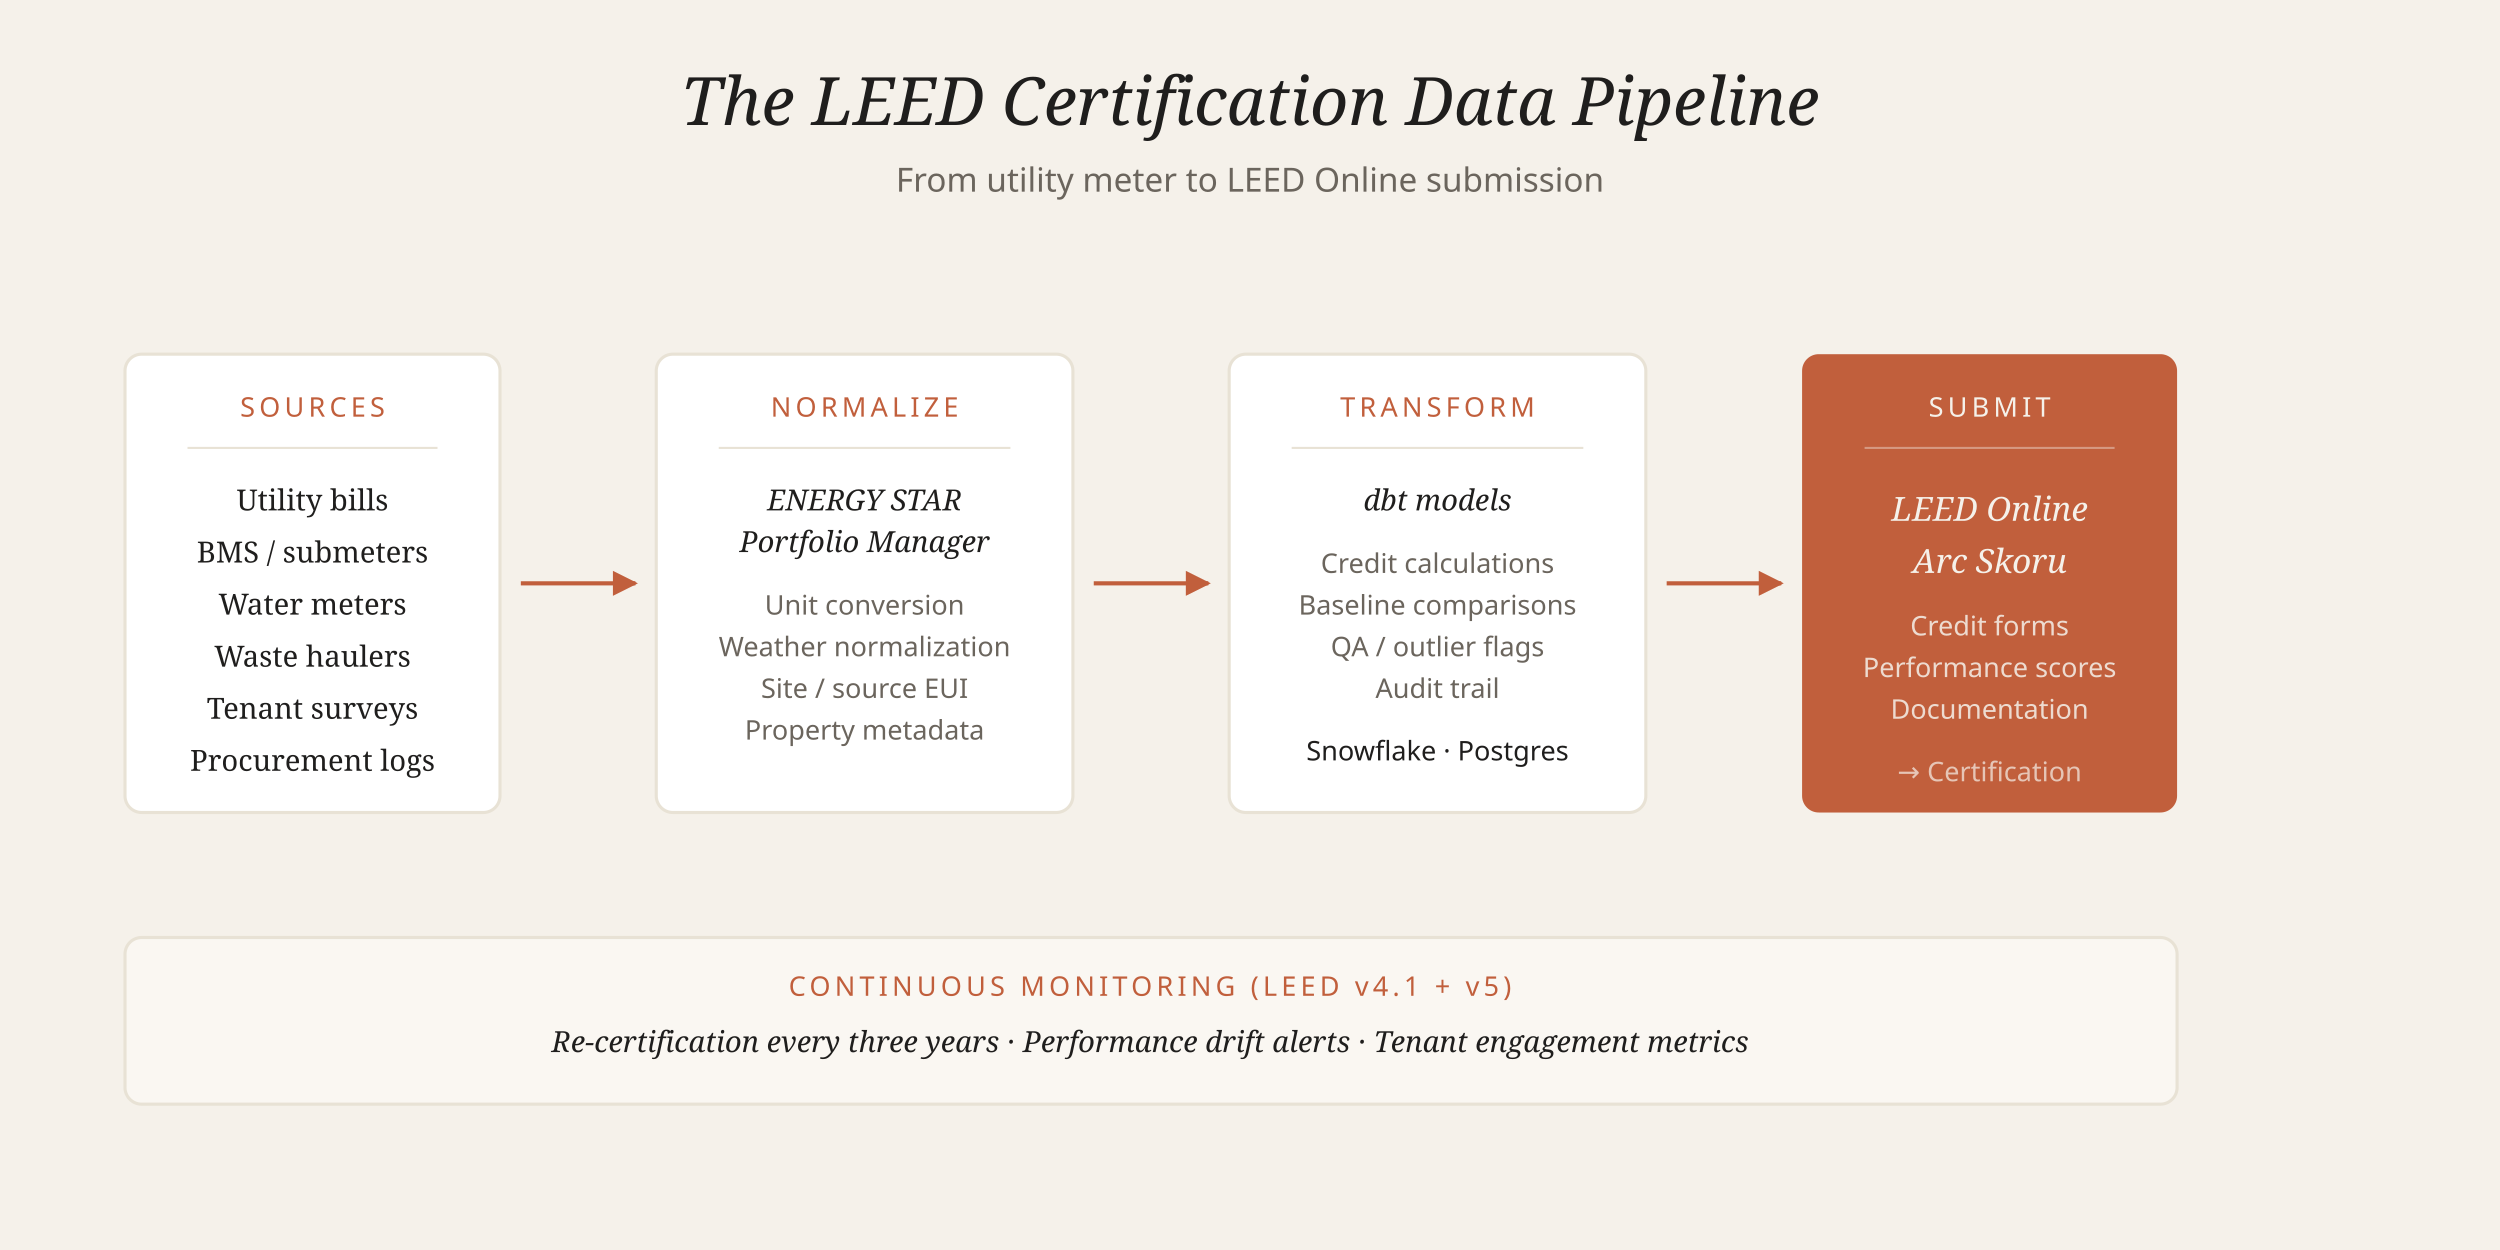
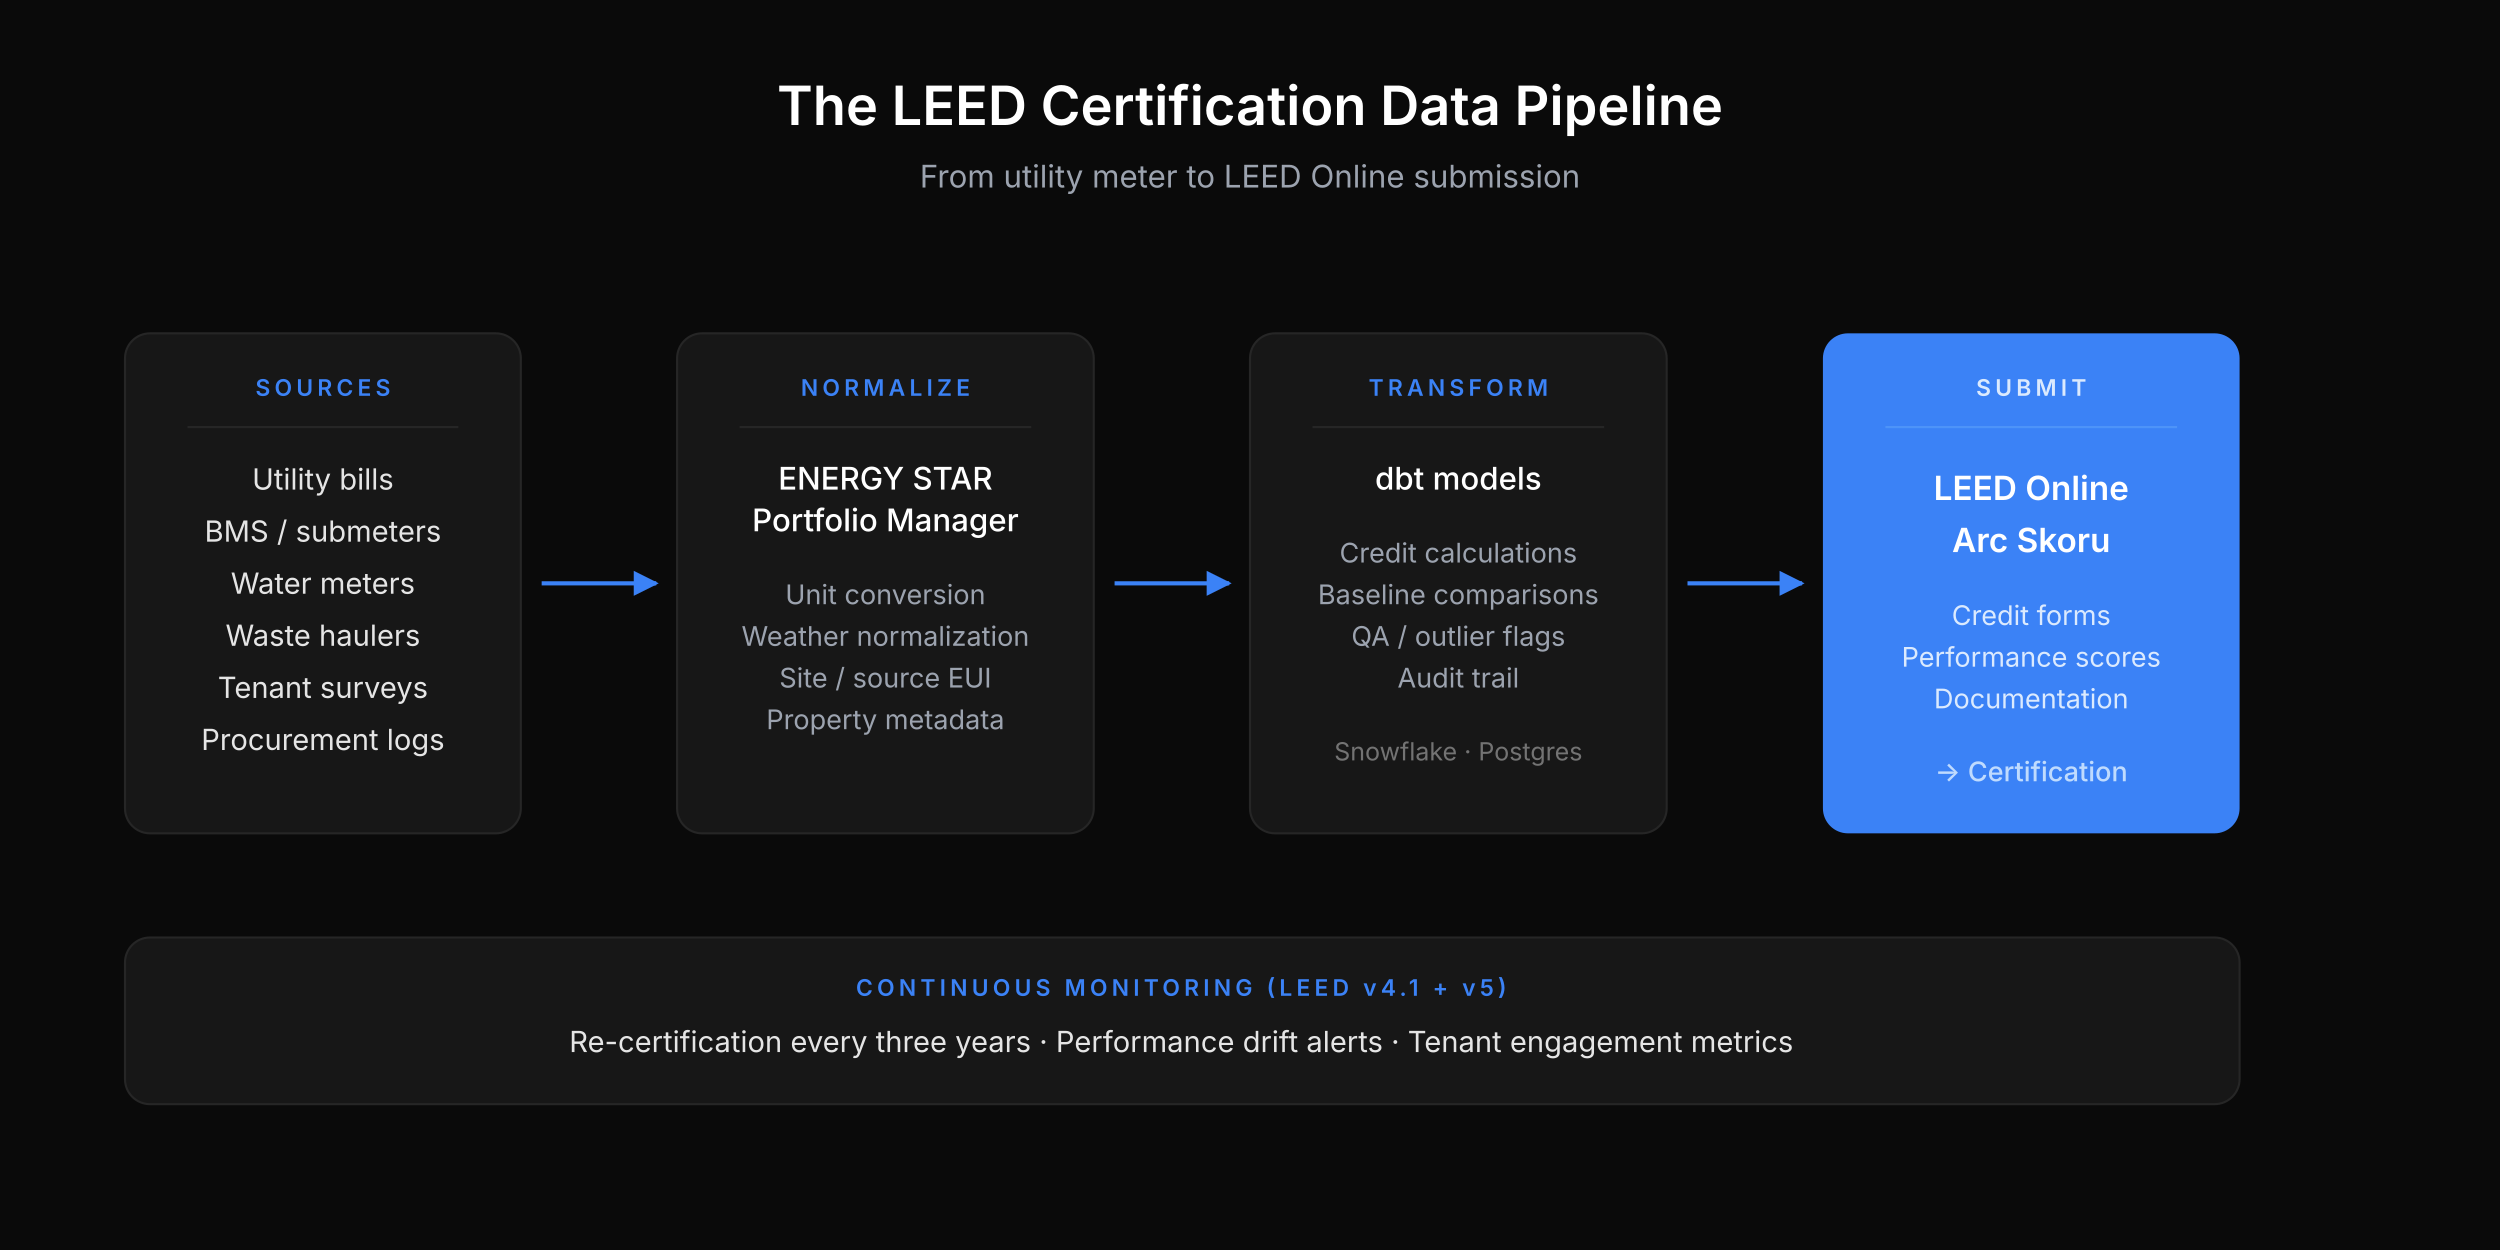
- <svg xmlns="http://www.w3.org/2000/svg" viewBox="0 0 1200 600" font-family="Georgia, 'Iowan Old Style', serif">
-   <rect width="1200" height="600" fill="#F5F1EA" />
-   <text x="600" y="60" text-anchor="middle" font-size="32" fill="#1F1E1D" font-style="italic">The LEED Certification Data Pipeline</text>
-   <text x="600" y="92" text-anchor="middle" font-size="16" fill="#6B655D" font-family="system-ui, sans-serif">From utility meter to LEED Online submission</text>
-   <g>
-     <rect x="60" y="170" width="180" height="220" rx="8" fill="#FFFFFF" stroke="#E8E2D5" stroke-width="1.5" />
-     <text x="150" y="200" text-anchor="middle" font-size="13" fill="#C15F3C" font-family="system-ui, sans-serif" letter-spacing="2">SOURCES</text>
-     <line x1="90" y1="215" x2="210" y2="215" stroke="#E8E2D5" />
-     <text x="150" y="245" text-anchor="middle" font-size="14" fill="#1F1E1D">Utility bills</text>
-     <text x="150" y="270" text-anchor="middle" font-size="14" fill="#1F1E1D">BMS / submeters</text>
-     <text x="150" y="295" text-anchor="middle" font-size="14" fill="#1F1E1D">Water meters</text>
-     <text x="150" y="320" text-anchor="middle" font-size="14" fill="#1F1E1D">Waste haulers</text>
-     <text x="150" y="345" text-anchor="middle" font-size="14" fill="#1F1E1D">Tenant surveys</text>
-     <text x="150" y="370" text-anchor="middle" font-size="14" fill="#1F1E1D">Procurement logs</text>
+ <svg xmlns="http://www.w3.org/2000/svg" viewBox="0 0 1200 600" font-family="ui-sans-serif, system-ui, -apple-system, sans-serif">
+   <rect width="1200" height="600" fill="#0a0a0a" />
+   <text x="600" y="60" text-anchor="middle" font-size="26" fill="#ffffff" font-weight="600">The LEED Certification Data Pipeline</text>
+   <text x="600" y="90" text-anchor="middle" font-size="15" fill="#9ca3af">From utility meter to LEED Online submission</text>
+   <rect x="60" y="160" width="190" height="240" rx="12" fill="#171717" stroke="#262626" stroke-width="1" />
+   <text x="155" y="190" text-anchor="middle" font-size="11" fill="#3b82f6" letter-spacing="2" font-weight="600">SOURCES</text>
+   <line x1="90" y1="205" x2="220" y2="205" stroke="#262626" />
+   <text x="155" y="235" text-anchor="middle" font-size="14" fill="#e5e5e5">Utility bills</text>
+   <text x="155" y="260" text-anchor="middle" font-size="14" fill="#e5e5e5">BMS / submeters</text>
+   <text x="155" y="285" text-anchor="middle" font-size="14" fill="#e5e5e5">Water meters</text>
+   <text x="155" y="310" text-anchor="middle" font-size="14" fill="#e5e5e5">Waste haulers</text>
+   <text x="155" y="335" text-anchor="middle" font-size="14" fill="#e5e5e5">Tenant surveys</text>
+   <text x="155" y="360" text-anchor="middle" font-size="14" fill="#e5e5e5">Procurement logs</text>
+   <g stroke="#3b82f6" stroke-width="2" fill="none">
+     <path d="M 260 280 L 315 280" marker-end="url(#arrow)" />
  </g>
-   <g stroke="#C15F3C" stroke-width="2" fill="none">
-     <path d="M 250 280 L 305 280" marker-end="url(#arrow)" />
+   <rect x="325" y="160" width="200" height="240" rx="12" fill="#171717" stroke="#262626" stroke-width="1" />
+   <text x="425" y="190" text-anchor="middle" font-size="11" fill="#3b82f6" letter-spacing="2" font-weight="600">NORMALIZE</text>
+   <line x1="355" y1="205" x2="495" y2="205" stroke="#262626" />
+   <text x="425" y="235" text-anchor="middle" font-size="15" fill="#ffffff" font-weight="500">ENERGY STAR</text>
+   <text x="425" y="255" text-anchor="middle" font-size="15" fill="#ffffff" font-weight="500">Portfolio Manager</text>
+   <text x="425" y="290" text-anchor="middle" font-size="13" fill="#9ca3af">Unit conversion</text>
+   <text x="425" y="310" text-anchor="middle" font-size="13" fill="#9ca3af">Weather normalization</text>
+   <text x="425" y="330" text-anchor="middle" font-size="13" fill="#9ca3af">Site / source EUI</text>
+   <text x="425" y="350" text-anchor="middle" font-size="13" fill="#9ca3af">Property metadata</text>
+   <g stroke="#3b82f6" stroke-width="2" fill="none">
+     <path d="M 535 280 L 590 280" marker-end="url(#arrow)" />
  </g>
-   <g>
-     <rect x="315" y="170" width="200" height="220" rx="8" fill="#FFFFFF" stroke="#E8E2D5" stroke-width="1.5" />
-     <text x="415" y="200" text-anchor="middle" font-size="13" fill="#C15F3C" font-family="system-ui, sans-serif" letter-spacing="2">NORMALIZE</text>
-     <line x1="345" y1="215" x2="485" y2="215" stroke="#E8E2D5" />
-     <text x="415" y="245" text-anchor="middle" font-size="14" fill="#1F1E1D" font-style="italic">ENERGY STAR</text>
-     <text x="415" y="265" text-anchor="middle" font-size="14" fill="#1F1E1D" font-style="italic">Portfolio Manager</text>
-     <text x="415" y="295" text-anchor="middle" font-size="13" fill="#6B655D" font-family="system-ui, sans-serif">Unit conversion</text>
-     <text x="415" y="315" text-anchor="middle" font-size="13" fill="#6B655D" font-family="system-ui, sans-serif">Weather normalization</text>
-     <text x="415" y="335" text-anchor="middle" font-size="13" fill="#6B655D" font-family="system-ui, sans-serif">Site / source EUI</text>
-     <text x="415" y="355" text-anchor="middle" font-size="13" fill="#6B655D" font-family="system-ui, sans-serif">Property metadata</text>
+   <rect x="600" y="160" width="200" height="240" rx="12" fill="#171717" stroke="#262626" stroke-width="1" />
+   <text x="700" y="190" text-anchor="middle" font-size="11" fill="#3b82f6" letter-spacing="2" font-weight="600">TRANSFORM</text>
+   <line x1="630" y1="205" x2="770" y2="205" stroke="#262626" />
+   <text x="700" y="235" text-anchor="middle" font-size="15" fill="#ffffff" font-weight="500">dbt models</text>
+   <text x="700" y="270" text-anchor="middle" font-size="13" fill="#9ca3af">Credit calculations</text>
+   <text x="700" y="290" text-anchor="middle" font-size="13" fill="#9ca3af">Baseline comparisons</text>
+   <text x="700" y="310" text-anchor="middle" font-size="13" fill="#9ca3af">QA / outlier flags</text>
+   <text x="700" y="330" text-anchor="middle" font-size="13" fill="#9ca3af">Audit trail</text>
+   <text x="700" y="365" text-anchor="middle" font-size="12" fill="#737373">Snowflake · Postgres</text>
+   <g stroke="#3b82f6" stroke-width="2" fill="none">
+     <path d="M 810 280 L 865 280" marker-end="url(#arrow)" />
  </g>
-   <g stroke="#C15F3C" stroke-width="2" fill="none">
-     <path d="M 525 280 L 580 280" marker-end="url(#arrow)" />
-   </g>
-   <g>
-     <rect x="590" y="170" width="200" height="220" rx="8" fill="#FFFFFF" stroke="#E8E2D5" stroke-width="1.5" />
-     <text x="690" y="200" text-anchor="middle" font-size="13" fill="#C15F3C" font-family="system-ui, sans-serif" letter-spacing="2">TRANSFORM</text>
-     <line x1="620" y1="215" x2="760" y2="215" stroke="#E8E2D5" />
-     <text x="690" y="245" text-anchor="middle" font-size="14" fill="#1F1E1D" font-style="italic">dbt models</text>
-     <text x="690" y="275" text-anchor="middle" font-size="13" fill="#6B655D" font-family="system-ui, sans-serif">Credit calculations</text>
-     <text x="690" y="295" text-anchor="middle" font-size="13" fill="#6B655D" font-family="system-ui, sans-serif">Baseline comparisons</text>
-     <text x="690" y="315" text-anchor="middle" font-size="13" fill="#6B655D" font-family="system-ui, sans-serif">QA / outlier flags</text>
-     <text x="690" y="335" text-anchor="middle" font-size="13" fill="#6B655D" font-family="system-ui, sans-serif">Audit trail</text>
-     <text x="690" y="365" text-anchor="middle" font-size="13" fill="#1F1E1D" font-family="system-ui, sans-serif">Snowflake · Postgres</text>
-   </g>
-   <g stroke="#C15F3C" stroke-width="2" fill="none">
-     <path d="M 800 280 L 855 280" marker-end="url(#arrow)" />
-   </g>
-   <g>
-     <rect x="865" y="170" width="180" height="220" rx="8" fill="#C15F3C" />
-     <text x="955" y="200" text-anchor="middle" font-size="13" fill="#F5F1EA" font-family="system-ui, sans-serif" letter-spacing="2">SUBMIT</text>
-     <line x1="895" y1="215" x2="1015" y2="215" stroke="#F5F1EA" opacity="0.4" />
-     <text x="955" y="250" text-anchor="middle" font-size="16" fill="#F5F1EA" font-style="italic">LEED Online</text>
-     <text x="955" y="275" text-anchor="middle" font-size="16" fill="#F5F1EA" font-style="italic">Arc Skoru</text>
-     <text x="955" y="305" text-anchor="middle" font-size="13" fill="#F5F1EA" font-family="system-ui, sans-serif" opacity="0.85">Credit forms</text>
-     <text x="955" y="325" text-anchor="middle" font-size="13" fill="#F5F1EA" font-family="system-ui, sans-serif" opacity="0.85">Performance scores</text>
-     <text x="955" y="345" text-anchor="middle" font-size="13" fill="#F5F1EA" font-family="system-ui, sans-serif" opacity="0.85">Documentation</text>
-     <text x="955" y="375" text-anchor="middle" font-size="13" fill="#F5F1EA" font-family="system-ui, sans-serif" opacity="0.7">→ Certification</text>
-   </g>
-   <rect x="60" y="450" width="985" height="80" rx="8" fill="#FAF7F2" stroke="#E8E2D5" stroke-width="1.5" />
-   <text x="552" y="478" text-anchor="middle" font-size="13" fill="#C15F3C" font-family="system-ui, sans-serif" letter-spacing="2">CONTINUOUS MONITORING (LEED v4.1 + v5)</text>
-   <text x="552" y="505" text-anchor="middle" font-size="14" fill="#1F1E1D" font-style="italic">Re-certification every three years · Performance drift alerts · Tenant engagement metrics</text>
+   <rect x="875" y="160" width="200" height="240" rx="12" fill="#3b82f6" />
+   <text x="975" y="190" text-anchor="middle" font-size="11" fill="#dbeafe" letter-spacing="2" font-weight="600">SUBMIT</text>
+   <line x1="905" y1="205" x2="1045" y2="205" stroke="#60a5fa" opacity="0.5" />
+   <text x="975" y="240" text-anchor="middle" font-size="16" fill="#ffffff" font-weight="600">LEED Online</text>
+   <text x="975" y="265" text-anchor="middle" font-size="16" fill="#ffffff" font-weight="600">Arc Skoru</text>
+   <text x="975" y="300" text-anchor="middle" font-size="13" fill="#dbeafe">Credit forms</text>
+   <text x="975" y="320" text-anchor="middle" font-size="13" fill="#dbeafe">Performance scores</text>
+   <text x="975" y="340" text-anchor="middle" font-size="13" fill="#dbeafe">Documentation</text>
+   <text x="975" y="375" text-anchor="middle" font-size="13" fill="#bfdbfe" font-weight="500">→ Certification</text>
+   <rect x="60" y="450" width="1015" height="80" rx="12" fill="#171717" stroke="#262626" stroke-width="1" />
+   <text x="567" y="478" text-anchor="middle" font-size="11" fill="#3b82f6" letter-spacing="2" font-weight="600">CONTINUOUS MONITORING (LEED v4.1 + v5)</text>
+   <text x="567" y="505" text-anchor="middle" font-size="14" fill="#e5e5e5">Re-certification every three years · Performance drift alerts · Tenant engagement metrics</text>
  <defs>
    <marker id="arrow" viewBox="0 0 10 10" refX="9" refY="5" markerWidth="6" markerHeight="6" orient="auto">
-       <path d="M 0 0 L 10 5 L 0 10 z" fill="#C15F3C" />
+       <path d="M 0 0 L 10 5 L 0 10 z" fill="#3b82f6" />
    </marker>
  </defs>
</svg>
